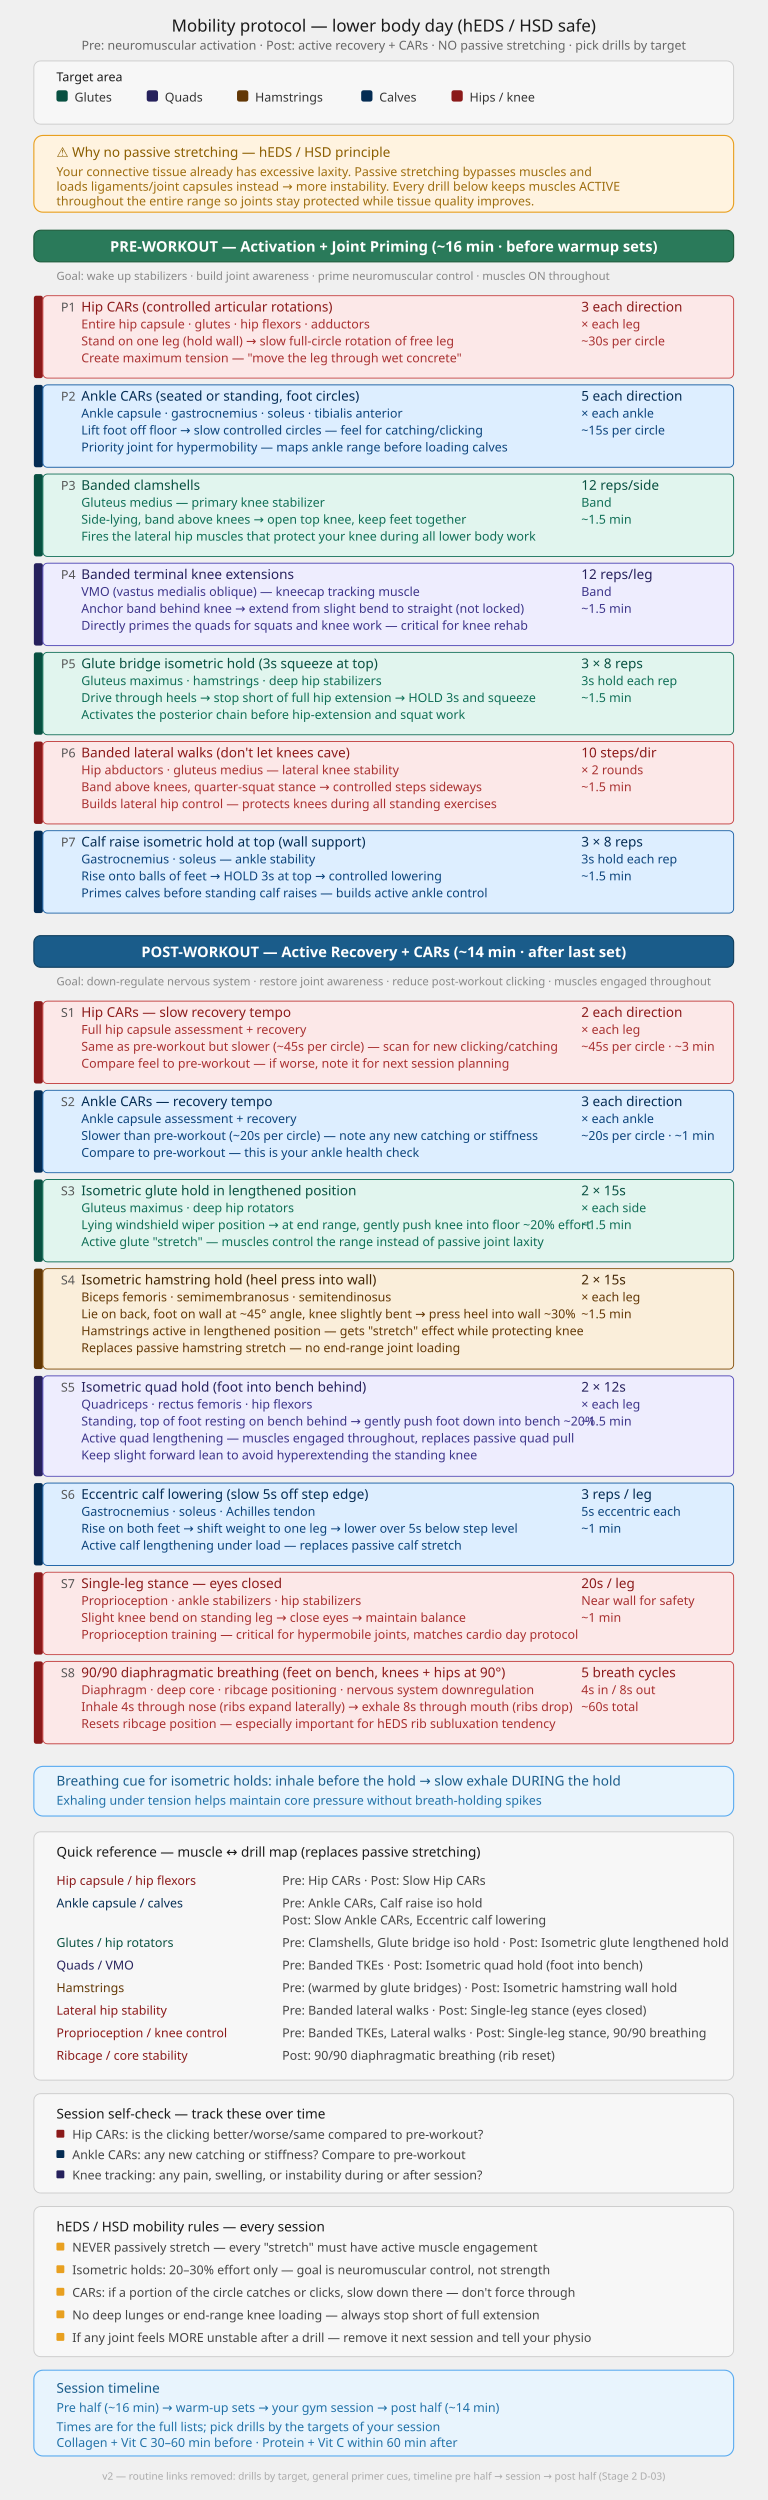
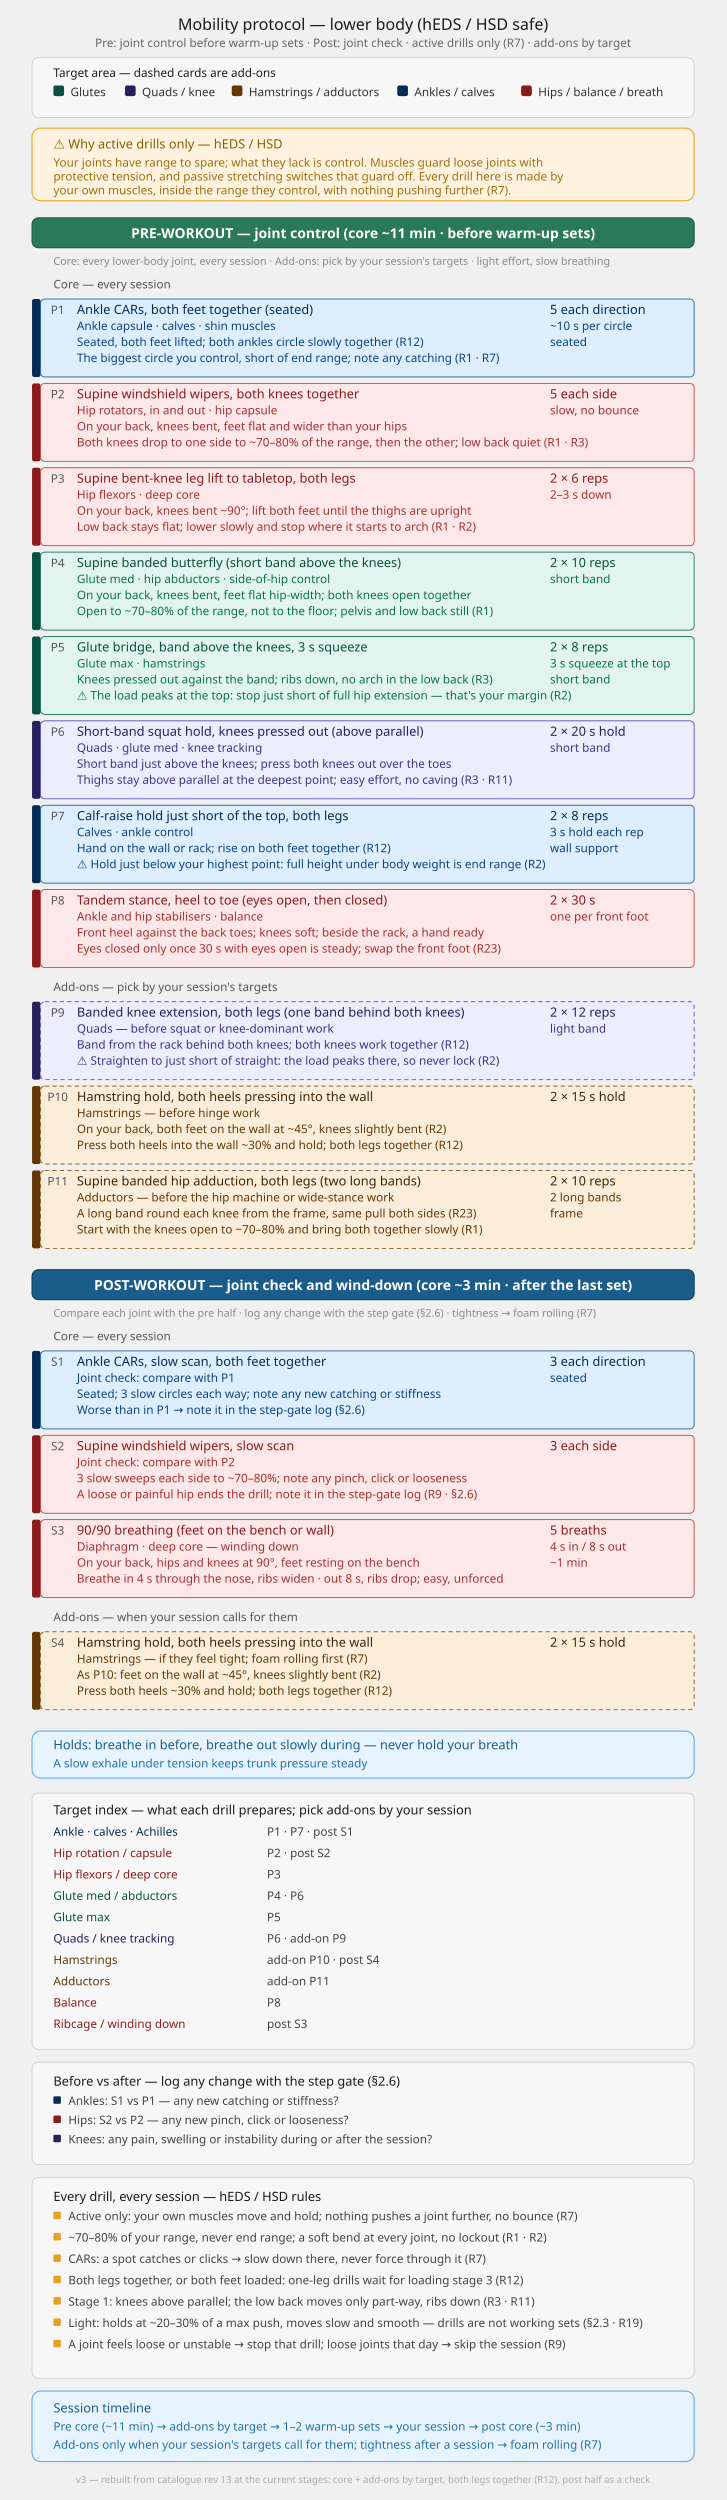
- <svg xmlns="http://www.w3.org/2000/svg" width="100%" viewBox="0 0 680 2215" style="font-family: sans-serif;">
-   <text font-size="15" font-weight="500" fill="#1a1a1a" x="340" y="28" text-anchor="middle">Mobility protocol — lower body day (hEDS / HSD safe)</text>
-   <text font-size="11" fill="#666" x="340" y="44" text-anchor="middle">Pre: neuromuscular activation · Post: active recovery + CARs · NO passive stretching · pick drills by target</text>
+ <svg xmlns="http://www.w3.org/2000/svg" width="100%" viewBox="0 0 680 2341" style="font-family: sans-serif;">
+   <text font-size="15" font-weight="500" fill="#1a1a1a" x="340" y="28" text-anchor="middle">Mobility protocol — lower body (hEDS / HSD safe)</text>
+   <text font-size="11" fill="#666" x="340" y="44" text-anchor="middle">Pre: joint control before warm-up sets · Post: joint check · active drills only (R7) · add-ons by target</text>
  <rect x="30" y="54" width="620" height="56" rx="6" fill="#f7f7f7" stroke="#ccc" stroke-width="0.8" />
-   <text font-size="11" font-weight="500" fill="#1a1a1a" x="50" y="72">Target area</text>
+   <text font-size="11" font-weight="500" fill="#1a1a1a" x="50" y="72">Target area — dashed cards are add-ons</text>
  <rect x="50" y="80" width="10" height="10" rx="2" fill="#085041" />
  <text font-size="11" fill="#333" x="66" y="90">Glutes</text>
-   <rect x="130" y="80" width="10" height="10" rx="2" fill="#26215c" />
-   <text font-size="11" fill="#333" x="146" y="90">Quads</text>
-   <rect x="210" y="80" width="10" height="10" rx="2" fill="#633806" />
-   <text font-size="11" fill="#333" x="226" y="90">Hamstrings</text>
-   <rect x="320" y="80" width="10" height="10" rx="2" fill="#042c53" />
-   <text font-size="11" fill="#333" x="336" y="90">Calves</text>
-   <rect x="400" y="80" width="10" height="10" rx="2" fill="#8b1a1a" />
-   <text font-size="11" fill="#333" x="416" y="90">Hips / knee</text>
+   <rect x="117" y="80" width="10" height="10" rx="2" fill="#26215c" />
+   <text font-size="11" fill="#333" x="133" y="90">Quads / knee</text>
+   <rect x="217" y="80" width="10" height="10" rx="2" fill="#633806" />
+   <text font-size="11" fill="#333" x="233" y="90">Hamstrings / adductors</text>
+   <rect x="372" y="80" width="10" height="10" rx="2" fill="#042c53" />
+   <text font-size="11" fill="#333" x="388" y="90">Ankles / calves</text>
+   <rect x="488" y="80" width="10" height="10" rx="2" fill="#8b1a1a" />
+   <text font-size="11" fill="#333" x="504" y="90">Hips / balance / breath</text>
  <rect x="30" y="120" width="620" height="68" rx="8" fill="#fff3e0" stroke="#e8a020" stroke-width="1" />
-   <text font-size="12" font-weight="500" fill="#8b5e00" x="50" y="139">⚠ Why no passive stretching — hEDS / HSD principle</text>
-   <text font-size="11" fill="#9e6e10" x="50" y="156">Your connective tissue already has excessive laxity. Passive stretching bypasses muscles and</text>
-   <text font-size="11" fill="#9e6e10" x="50" y="169">loads ligaments/joint capsules instead → more instability. Every drill below keeps muscles ACTIVE</text>
-   <text font-size="11" fill="#9e6e10" x="50" y="182">throughout the entire range so joints stay protected while tissue quality improves.</text>
+   <text font-size="12" font-weight="500" fill="#8b5e00" x="50" y="139">⚠ Why active drills only — hEDS / HSD</text>
+   <text font-size="11" fill="#9e6e10" x="50" y="156">Your joints have range to spare; what they lack is control. Muscles guard loose joints with</text>
+   <text font-size="11" fill="#9e6e10" x="50" y="169">protective tension, and passive stretching switches that guard off. Every drill here is made by</text>
+   <text font-size="11" fill="#9e6e10" x="50" y="182">your own muscles, inside the range they control, with nothing pushing further (R7).</text>
  <rect x="30" y="204" width="620" height="28" rx="6" fill="#2a7a5a" stroke="#1a5a3a" stroke-width="1" />
-   <text font-size="13" font-weight="600" fill="#ffffff" x="340" y="223" text-anchor="middle">PRE-WORKOUT — Activation + Joint Priming  (~16 min · before warmup sets)</text>
-   <text font-size="10" fill="#888" x="50" y="248">Goal: wake up stabilizers · build joint awareness · prime neuromuscular control · muscles ON throughout</text>
-   <rect x="30" y="262" width="8" height="73" rx="2" fill="#8b1a1a" />
-   <rect x="38" y="262" width="612" height="73" rx="4" fill="#fce8e8" stroke="#c44040" stroke-width="0.8" />
-   <text font-size="11" font-weight="500" fill="#555" x="54" y="276">P1</text>
-   <text font-size="12" font-weight="500" fill="#8b1a1a" x="72" y="276">Hip CARs (controlled articular rotations)</text>
-   <text font-size="11" fill="#a83030" x="72" y="291">Entire hip capsule · glutes · hip flexors · adductors</text>
-   <text font-size="11" fill="#a83030" x="72" y="306">Stand on one leg (hold wall) → slow full-circle rotation of free leg</text>
-   <text font-size="11" fill="#a83030" x="72" y="321">Create maximum tension — "move the leg through wet concrete"</text>
-   <text font-size="12" font-weight="500" fill="#8b1a1a" x="515" y="276">3 each direction</text>
-   <text font-size="11" fill="#a83030" x="515" y="291">× each leg</text>
-   <text font-size="11" fill="#a83030" x="515" y="306">~30s per circle</text>
-   <rect x="30" y="341" width="8" height="73" rx="2" fill="#042c53" />
-   <rect x="38" y="341" width="612" height="73" rx="4" fill="#ddeeff" stroke="#185fa5" stroke-width="0.8" />
-   <text font-size="11" font-weight="500" fill="#555" x="54" y="355">P2</text>
-   <text font-size="12" font-weight="500" fill="#042c53" x="72" y="355">Ankle CARs (seated or standing, foot circles)</text>
-   <text font-size="11" fill="#0c447c" x="72" y="370">Ankle capsule · gastrocnemius · soleus · tibialis anterior</text>
-   <text font-size="11" fill="#0c447c" x="72" y="385">Lift foot off floor → slow controlled circles — feel for catching/clicking</text>
-   <text font-size="11" fill="#0c447c" x="72" y="400">Priority joint for hypermobility — maps ankle range before loading calves</text>
-   <text font-size="12" font-weight="500" fill="#042c53" x="515" y="355">5 each direction</text>
-   <text font-size="11" fill="#0c447c" x="515" y="370">× each ankle</text>
-   <text font-size="11" fill="#0c447c" x="515" y="385">~15s per circle</text>
-   <rect x="30" y="420" width="8" height="73" rx="2" fill="#085041" />
-   <rect x="38" y="420" width="612" height="73" rx="4" fill="#e1f5ee" stroke="#0f6e56" stroke-width="0.8" />
-   <text font-size="11" font-weight="500" fill="#555" x="54" y="434">P3</text>
-   <text font-size="12" font-weight="500" fill="#085041" x="72" y="434">Banded clamshells</text>
-   <text font-size="11" fill="#0f6e56" x="72" y="449">Gluteus medius — primary knee stabilizer</text>
-   <text font-size="11" fill="#0f6e56" x="72" y="464">Side-lying, band above knees → open top knee, keep feet together</text>
-   <text font-size="11" fill="#0f6e56" x="72" y="479">Fires the lateral hip muscles that protect your knee during all lower body work</text>
-   <text font-size="12" font-weight="500" fill="#085041" x="515" y="434">12 reps/side</text>
-   <text font-size="11" fill="#0f6e56" x="515" y="449">Band</text>
-   <text font-size="11" fill="#0f6e56" x="515" y="464">~1.5 min</text>
-   <rect x="30" y="499" width="8" height="73" rx="2" fill="#26215c" />
-   <rect x="38" y="499" width="612" height="73" rx="4" fill="#eeedfe" stroke="#534ab7" stroke-width="0.8" />
-   <text font-size="11" font-weight="500" fill="#555" x="54" y="513">P4</text>
-   <text font-size="12" font-weight="500" fill="#26215c" x="72" y="513">Banded terminal knee extensions</text>
-   <text font-size="11" fill="#3c3489" x="72" y="528">VMO (vastus medialis oblique) — kneecap tracking muscle</text>
-   <text font-size="11" fill="#3c3489" x="72" y="543">Anchor band behind knee → extend from slight bend to straight (not locked)</text>
-   <text font-size="11" fill="#3c3489" x="72" y="558">Directly primes the quads for squats and knee work — critical for knee rehab</text>
-   <text font-size="12" font-weight="500" fill="#26215c" x="515" y="513">12 reps/leg</text>
-   <text font-size="11" fill="#3c3489" x="515" y="528">Band</text>
-   <text font-size="11" fill="#3c3489" x="515" y="543">~1.5 min</text>
-   <rect x="30" y="578" width="8" height="73" rx="2" fill="#085041" />
-   <rect x="38" y="578" width="612" height="73" rx="4" fill="#e1f5ee" stroke="#0f6e56" stroke-width="0.8" />
-   <text font-size="11" font-weight="500" fill="#555" x="54" y="592">P5</text>
-   <text font-size="12" font-weight="500" fill="#085041" x="72" y="592">Glute bridge isometric hold (3s squeeze at top)</text>
-   <text font-size="11" fill="#0f6e56" x="72" y="607">Gluteus maximus · hamstrings · deep hip stabilizers</text>
-   <text font-size="11" fill="#0f6e56" x="72" y="622">Drive through heels → stop short of full hip extension → HOLD 3s and squeeze</text>
-   <text font-size="11" fill="#0f6e56" x="72" y="637">Activates the posterior chain before hip-extension and squat work</text>
-   <text font-size="12" font-weight="500" fill="#085041" x="515" y="592">3 × 8 reps</text>
-   <text font-size="11" fill="#0f6e56" x="515" y="607">3s hold each rep</text>
-   <text font-size="11" fill="#0f6e56" x="515" y="622">~1.5 min</text>
-   <rect x="30" y="657" width="8" height="73" rx="2" fill="#8b1a1a" />
-   <rect x="38" y="657" width="612" height="73" rx="4" fill="#fce8e8" stroke="#c44040" stroke-width="0.8" />
-   <text font-size="11" font-weight="500" fill="#555" x="54" y="671">P6</text>
-   <text font-size="12" font-weight="500" fill="#8b1a1a" x="72" y="671">Banded lateral walks (don't let knees cave)</text>
-   <text font-size="11" fill="#a83030" x="72" y="686">Hip abductors · gluteus medius — lateral knee stability</text>
-   <text font-size="11" fill="#a83030" x="72" y="701">Band above knees, quarter-squat stance → controlled steps sideways</text>
-   <text font-size="11" fill="#a83030" x="72" y="716">Builds lateral hip control — protects knees during all standing exercises</text>
-   <text font-size="12" font-weight="500" fill="#8b1a1a" x="515" y="671">10 steps/dir</text>
-   <text font-size="11" fill="#a83030" x="515" y="686">× 2 rounds</text>
-   <text font-size="11" fill="#a83030" x="515" y="701">~1.5 min</text>
-   <rect x="30" y="736" width="8" height="73" rx="2" fill="#042c53" />
-   <rect x="38" y="736" width="612" height="73" rx="4" fill="#ddeeff" stroke="#185fa5" stroke-width="0.8" />
-   <text font-size="11" font-weight="500" fill="#555" x="54" y="750">P7</text>
-   <text font-size="12" font-weight="500" fill="#042c53" x="72" y="750">Calf raise isometric hold at top (wall support)</text>
-   <text font-size="11" fill="#0c447c" x="72" y="765">Gastrocnemius · soleus — ankle stability</text>
-   <text font-size="11" fill="#0c447c" x="72" y="780">Rise onto balls of feet → HOLD 3s at top → controlled lowering</text>
-   <text font-size="11" fill="#0c447c" x="72" y="795">Primes calves before standing calf raises — builds active ankle control</text>
-   <text font-size="12" font-weight="500" fill="#042c53" x="515" y="750">3 × 8 reps</text>
-   <text font-size="11" fill="#0c447c" x="515" y="765">3s hold each rep</text>
-   <text font-size="11" fill="#0c447c" x="515" y="780">~1.5 min</text>
-   <rect x="30" y="829" width="620" height="28" rx="6" fill="#1a5c8a" stroke="#0e3d5c" stroke-width="1" />
-   <text font-size="13" font-weight="600" fill="#ffffff" x="340" y="848" text-anchor="middle">POST-WORKOUT — Active Recovery + CARs  (~14 min · after last set)</text>
-   <text font-size="10" fill="#888" x="50" y="873">Goal: down-regulate nervous system · restore joint awareness · reduce post-workout clicking · muscles engaged throughout</text>
-   <rect x="30" y="887" width="8" height="73" rx="2" fill="#8b1a1a" />
-   <rect x="38" y="887" width="612" height="73" rx="4" fill="#fce8e8" stroke="#c44040" stroke-width="0.8" />
-   <text font-size="11" font-weight="500" fill="#555" x="54" y="901">S1</text>
-   <text font-size="12" font-weight="500" fill="#8b1a1a" x="72" y="901">Hip CARs — slow recovery tempo</text>
-   <text font-size="11" fill="#a83030" x="72" y="916">Full hip capsule assessment + recovery</text>
-   <text font-size="11" fill="#a83030" x="72" y="931">Same as pre-workout but slower (~45s per circle) — scan for new clicking/catching</text>
-   <text font-size="11" fill="#a83030" x="72" y="946">Compare feel to pre-workout — if worse, note it for next session planning</text>
-   <text font-size="12" font-weight="500" fill="#8b1a1a" x="515" y="901">2 each direction</text>
-   <text font-size="11" fill="#a83030" x="515" y="916">× each leg</text>
-   <text font-size="11" fill="#a83030" x="515" y="931">~45s per circle · ~3 min</text>
-   <rect x="30" y="966" width="8" height="73" rx="2" fill="#042c53" />
-   <rect x="38" y="966" width="612" height="73" rx="4" fill="#ddeeff" stroke="#185fa5" stroke-width="0.8" />
-   <text font-size="11" font-weight="500" fill="#555" x="54" y="980">S2</text>
-   <text font-size="12" font-weight="500" fill="#042c53" x="72" y="980">Ankle CARs — recovery tempo</text>
-   <text font-size="11" fill="#0c447c" x="72" y="995">Ankle capsule assessment + recovery</text>
-   <text font-size="11" fill="#0c447c" x="72" y="1010">Slower than pre-workout (~20s per circle) — note any new catching or stiffness</text>
-   <text font-size="11" fill="#0c447c" x="72" y="1025">Compare to pre-workout — this is your ankle health check</text>
-   <text font-size="12" font-weight="500" fill="#042c53" x="515" y="980">3 each direction</text>
-   <text font-size="11" fill="#0c447c" x="515" y="995">× each ankle</text>
-   <text font-size="11" fill="#0c447c" x="515" y="1010">~20s per circle · ~1 min</text>
-   <rect x="30" y="1045" width="8" height="73" rx="2" fill="#085041" />
-   <rect x="38" y="1045" width="612" height="73" rx="4" fill="#e1f5ee" stroke="#0f6e56" stroke-width="0.8" />
-   <text font-size="11" font-weight="500" fill="#555" x="54" y="1059">S3</text>
-   <text font-size="12" font-weight="500" fill="#085041" x="72" y="1059">Isometric glute hold in lengthened position</text>
-   <text font-size="11" fill="#0f6e56" x="72" y="1074">Gluteus maximus · deep hip rotators</text>
-   <text font-size="11" fill="#0f6e56" x="72" y="1089">Lying windshield wiper position → at end range, gently push knee into floor ~20% effort</text>
-   <text font-size="11" fill="#0f6e56" x="72" y="1104">Active glute "stretch" — muscles control the range instead of passive joint laxity</text>
-   <text font-size="12" font-weight="500" fill="#085041" x="515" y="1059">2 × 15s</text>
-   <text font-size="11" fill="#0f6e56" x="515" y="1074">× each side</text>
-   <text font-size="11" fill="#0f6e56" x="515" y="1089">~1.5 min</text>
-   <rect x="30" y="1124" width="8" height="89" rx="2" fill="#633806" />
-   <rect x="38" y="1124" width="612" height="89" rx="4" fill="#faeeda" stroke="#854f0b" stroke-width="0.8" />
-   <text font-size="11" font-weight="500" fill="#555" x="54" y="1138">S4</text>
-   <text font-size="12" font-weight="500" fill="#412402" x="72" y="1138">Isometric hamstring hold (heel press into wall)</text>
-   <text font-size="11" fill="#633806" x="72" y="1153">Biceps femoris · semimembranosus · semitendinosus</text>
-   <text font-size="11" fill="#633806" x="72" y="1168">Lie on back, foot on wall at ~45° angle, knee slightly bent → press heel into wall ~30%</text>
-   <text font-size="11" fill="#633806" x="72" y="1183">Hamstrings active in lengthened position — gets "stretch" effect while protecting knee</text>
-   <text font-size="11" fill="#633806" x="72" y="1198">Replaces passive hamstring stretch — no end-range joint loading</text>
-   <text font-size="12" font-weight="500" fill="#412402" x="515" y="1138">2 × 15s</text>
-   <text font-size="11" fill="#633806" x="515" y="1153">× each leg</text>
-   <text font-size="11" fill="#633806" x="515" y="1168">~1.5 min</text>
-   <rect x="30" y="1219" width="8" height="89" rx="2" fill="#26215c" />
-   <rect x="38" y="1219" width="612" height="89" rx="4" fill="#eeedfe" stroke="#534ab7" stroke-width="0.8" />
-   <text font-size="11" font-weight="500" fill="#555" x="54" y="1233">S5</text>
-   <text font-size="12" font-weight="500" fill="#26215c" x="72" y="1233">Isometric quad hold (foot into bench behind)</text>
-   <text font-size="11" fill="#3c3489" x="72" y="1248">Quadriceps · rectus femoris · hip flexors</text>
-   <text font-size="11" fill="#3c3489" x="72" y="1263">Standing, top of foot resting on bench behind → gently push foot down into bench ~20%</text>
-   <text font-size="11" fill="#3c3489" x="72" y="1278">Active quad lengthening — muscles engaged throughout, replaces passive quad pull</text>
-   <text font-size="11" fill="#3c3489" x="72" y="1293">Keep slight forward lean to avoid hyperextending the standing knee</text>
-   <text font-size="12" font-weight="500" fill="#26215c" x="515" y="1233">2 × 12s</text>
-   <text font-size="11" fill="#3c3489" x="515" y="1248">× each leg</text>
-   <text font-size="11" fill="#3c3489" x="515" y="1263">~1.5 min</text>
-   <rect x="30" y="1314" width="8" height="73" rx="2" fill="#042c53" />
-   <rect x="38" y="1314" width="612" height="73" rx="4" fill="#ddeeff" stroke="#185fa5" stroke-width="0.8" />
-   <text font-size="11" font-weight="500" fill="#555" x="54" y="1328">S6</text>
-   <text font-size="12" font-weight="500" fill="#042c53" x="72" y="1328">Eccentric calf lowering (slow 5s off step edge)</text>
-   <text font-size="11" fill="#0c447c" x="72" y="1343">Gastrocnemius · soleus · Achilles tendon</text>
-   <text font-size="11" fill="#0c447c" x="72" y="1358">Rise on both feet → shift weight to one leg → lower over 5s below step level</text>
-   <text font-size="11" fill="#0c447c" x="72" y="1373">Active calf lengthening under load — replaces passive calf stretch</text>
-   <text font-size="12" font-weight="500" fill="#042c53" x="515" y="1328">3 reps / leg</text>
-   <text font-size="11" fill="#0c447c" x="515" y="1343">5s eccentric each</text>
-   <text font-size="11" fill="#0c447c" x="515" y="1358">~1 min</text>
-   <rect x="30" y="1393" width="8" height="73" rx="2" fill="#8b1a1a" />
-   <rect x="38" y="1393" width="612" height="73" rx="4" fill="#fce8e8" stroke="#c44040" stroke-width="0.8" />
-   <text font-size="11" font-weight="500" fill="#555" x="54" y="1407">S7</text>
-   <text font-size="12" font-weight="500" fill="#8b1a1a" x="72" y="1407">Single-leg stance — eyes closed</text>
-   <text font-size="11" fill="#a83030" x="72" y="1422">Proprioception · ankle stabilizers · hip stabilizers</text>
-   <text font-size="11" fill="#a83030" x="72" y="1437">Slight knee bend on standing leg → close eyes → maintain balance</text>
-   <text font-size="11" fill="#a83030" x="72" y="1452">Proprioception training — critical for hypermobile joints, matches cardio day protocol</text>
-   <text font-size="12" font-weight="500" fill="#8b1a1a" x="515" y="1407">20s / leg</text>
-   <text font-size="11" fill="#a83030" x="515" y="1422">Near wall for safety</text>
-   <text font-size="11" fill="#a83030" x="515" y="1437">~1 min</text>
-   <rect x="30" y="1472" width="8" height="73" rx="2" fill="#8b1a1a" />
-   <rect x="38" y="1472" width="612" height="73" rx="4" fill="#fce8e8" stroke="#c44040" stroke-width="0.8" />
-   <text font-size="11" font-weight="500" fill="#555" x="54" y="1486">S8</text>
-   <text font-size="12" font-weight="500" fill="#8b1a1a" x="72" y="1486">90/90 diaphragmatic breathing (feet on bench, knees + hips at 90°)</text>
-   <text font-size="11" fill="#a83030" x="72" y="1501">Diaphragm · deep core · ribcage positioning · nervous system downregulation</text>
-   <text font-size="11" fill="#a83030" x="72" y="1516">Inhale 4s through nose (ribs expand laterally) → exhale 8s through mouth (ribs drop)</text>
-   <text font-size="11" fill="#a83030" x="72" y="1531">Resets ribcage position — especially important for hEDS rib subluxation tendency</text>
-   <text font-size="12" font-weight="500" fill="#8b1a1a" x="515" y="1486">5 breath cycles</text>
-   <text font-size="11" fill="#a83030" x="515" y="1501">4s in / 8s out</text>
-   <text font-size="11" fill="#a83030" x="515" y="1516">~60s total</text>
-   <rect x="30" y="1565" width="620" height="44" rx="8" fill="#e8f4fd" stroke="#5aabf0" stroke-width="1" />
-   <text font-size="12" font-weight="500" fill="#1a5c8a" x="50" y="1582">Breathing cue for isometric holds: inhale before the hold → slow exhale DURING the hold</text>
-   <text font-size="11" fill="#2272a8" x="50" y="1599">Exhaling under tension helps maintain core pressure without breath-holding spikes</text>
-   <rect x="30" y="1623" width="620" height="220" rx="6" fill="#f7f7f7" stroke="#ccc" stroke-width="0.8" />
-   <text font-size="12" font-weight="500" fill="#1a1a1a" x="50" y="1645">Quick reference — muscle ↔ drill map (replaces passive stretching)</text>
-   <text font-size="11" font-weight="500" fill="#8b1a1a" x="50" y="1670">Hip capsule / hip flexors</text>
-   <text font-size="11" fill="#444" x="250" y="1670">Pre: Hip CARs · Post: Slow Hip CARs</text>
-   <text font-size="11" font-weight="500" fill="#042c53" x="50" y="1690">Ankle capsule / calves</text>
-   <text font-size="11" fill="#444" x="250" y="1690">Pre: Ankle CARs, Calf raise iso hold</text>
-   <text font-size="11" fill="#444" x="250" y="1705">Post: Slow Ankle CARs, Eccentric calf lowering</text>
-   <text font-size="11" font-weight="500" fill="#085041" x="50" y="1725">Glutes / hip rotators</text>
-   <text font-size="11" fill="#444" x="250" y="1725">Pre: Clamshells, Glute bridge iso hold · Post: Isometric glute lengthened hold</text>
-   <text font-size="11" font-weight="500" fill="#26215c" x="50" y="1745">Quads / VMO</text>
-   <text font-size="11" fill="#444" x="250" y="1745">Pre: Banded TKEs · Post: Isometric quad hold (foot into bench)</text>
-   <text font-size="11" font-weight="500" fill="#633806" x="50" y="1765">Hamstrings</text>
-   <text font-size="11" fill="#444" x="250" y="1765">Pre: (warmed by glute bridges) · Post: Isometric hamstring wall hold</text>
-   <text font-size="11" font-weight="500" fill="#8b1a1a" x="50" y="1785">Lateral hip stability</text>
-   <text font-size="11" fill="#444" x="250" y="1785">Pre: Banded lateral walks · Post: Single-leg stance (eyes closed)</text>
-   <text font-size="11" font-weight="500" fill="#8b1a1a" x="50" y="1805">Proprioception / knee control</text>
-   <text font-size="11" fill="#444" x="250" y="1805">Pre: Banded TKEs, Lateral walks · Post: Single-leg stance, 90/90 breathing</text>
-   <text font-size="11" font-weight="500" fill="#8b1a1a" x="50" y="1825">Ribcage / core stability</text>
-   <text font-size="11" fill="#444" x="250" y="1825">Post: 90/90 diaphragmatic breathing (rib reset)</text>
-   <rect x="30" y="1855" width="620" height="88" rx="6" fill="#f7f7f7" stroke="#ccc" stroke-width="0.8" />
-   <text font-size="12" font-weight="500" fill="#1a1a1a" x="50" y="1877">Session self-check — track these over time</text>
-   <rect x="50" y="1887" width="7" height="7" rx="1" fill="#8b1a1a" />
-   <text font-size="11" fill="#444" x="64" y="1895">Hip CARs: is the clicking better/worse/same compared to pre-workout?</text>
-   <rect x="50" y="1905" width="7" height="7" rx="1" fill="#042c53" />
-   <text font-size="11" fill="#444" x="64" y="1913">Ankle CARs: any new catching or stiffness? Compare to pre-workout</text>
-   <rect x="50" y="1923" width="7" height="7" rx="1" fill="#26215c" />
-   <text font-size="11" fill="#444" x="64" y="1931">Knee tracking: any pain, swelling, or instability during or after session?</text>
-   <rect x="30" y="1955" width="620" height="133" rx="6" fill="#f7f7f7" stroke="#ccc" stroke-width="0.8" />
-   <text font-size="12" font-weight="500" fill="#1a1a1a" x="50" y="1977">hEDS / HSD mobility rules — every session</text>
-   <rect x="50" y="1987" width="7" height="7" rx="1" fill="#e8a020" />
-   <text font-size="11" fill="#444" x="64" y="1995">NEVER passively stretch — every "stretch" must have active muscle engagement</text>
-   <rect x="50" y="2007" width="7" height="7" rx="1" fill="#e8a020" />
-   <text font-size="11" fill="#444" x="64" y="2015">Isometric holds: 20–30% effort only — goal is neuromuscular control, not strength</text>
-   <rect x="50" y="2027" width="7" height="7" rx="1" fill="#e8a020" />
-   <text font-size="11" fill="#444" x="64" y="2035">CARs: if a portion of the circle catches or clicks, slow down there — don't force through</text>
-   <rect x="50" y="2047" width="7" height="7" rx="1" fill="#e8a020" />
-   <text font-size="11" fill="#444" x="64" y="2055">No deep lunges or end-range knee loading — always stop short of full extension</text>
-   <rect x="50" y="2067" width="7" height="7" rx="1" fill="#e8a020" />
-   <text font-size="11" fill="#444" x="64" y="2075">If any joint feels MORE unstable after a drill — remove it next session and tell your physio</text>
-   <rect x="30" y="2100" width="620" height="76" rx="8" fill="#e8f4fd" stroke="#5aabf0" stroke-width="1" />
-   <text font-size="12" font-weight="500" fill="#1a5c8a" x="50" y="2120">Session timeline</text>
-   <text font-size="11" fill="#2272a8" x="50" y="2137">Pre half (~16 min) → warm-up sets → your gym session → post half (~14 min)</text>
-   <text font-size="11" fill="#2272a8" x="50" y="2154">Times are for the full lists; pick drills by the targets of your session</text>
-   <text font-size="11" fill="#2272a8" x="50" y="2168">Collagen + Vit C 30–60 min before · Protein + Vit C within 60 min after</text>
-   <text font-size="9" fill="#aaa" x="340" y="2197" text-anchor="middle">v2 — routine links removed: drills by target, general primer cues, timeline pre half → session → post half (Stage 2 D-03)</text>
+   <text font-size="13" font-weight="600" fill="#ffffff" x="340" y="223" text-anchor="middle">PRE-WORKOUT — joint control  (core ~11 min · before warm-up sets)</text>
+   <text font-size="10" fill="#888" x="50" y="248">Core: every lower-body joint, every session · Add-ons: pick by your session's targets · light effort, slow breathing</text>
+   <text font-size="11" font-weight="500" fill="#555" x="50" y="270">Core — every session</text>
+   <rect x="30" y="280" width="8" height="73" rx="2" fill="#042c53" />
+   <rect x="38" y="280" width="612" height="73" rx="4" fill="#ddeeff" stroke="#185fa5" stroke-width="0.8" />
+   <text font-size="11" font-weight="500" fill="#555" x="54" y="294" text-anchor="middle">P1</text>
+   <text font-size="12" font-weight="500" fill="#042c53" x="72" y="294">Ankle CARs, both feet together (seated)</text>
+   <text font-size="11" fill="#0c447c" x="72" y="309">Ankle capsule · calves · shin muscles</text>
+   <text font-size="11" fill="#0c447c" x="72" y="324">Seated, both feet lifted; both ankles circle slowly together (R12)</text>
+   <text font-size="11" fill="#0c447c" x="72" y="339">The biggest circle you control, short of end range; note any catching (R1 · R7)</text>
+   <text font-size="12" font-weight="500" fill="#042c53" x="515" y="294">5 each direction</text>
+   <text font-size="11" fill="#0c447c" x="515" y="309">~10 s per circle</text>
+   <text font-size="11" fill="#0c447c" x="515" y="324">seated</text>
+   <rect x="30" y="359" width="8" height="73" rx="2" fill="#8b1a1a" />
+   <rect x="38" y="359" width="612" height="73" rx="4" fill="#fce8e8" stroke="#c44040" stroke-width="0.8" />
+   <text font-size="11" font-weight="500" fill="#555" x="54" y="373" text-anchor="middle">P2</text>
+   <text font-size="12" font-weight="500" fill="#8b1a1a" x="72" y="373">Supine windshield wipers, both knees together</text>
+   <text font-size="11" fill="#a83030" x="72" y="388">Hip rotators, in and out · hip capsule</text>
+   <text font-size="11" fill="#a83030" x="72" y="403">On your back, knees bent, feet flat and wider than your hips</text>
+   <text font-size="11" fill="#a83030" x="72" y="418">Both knees drop to one side to ~70–80% of the range, then the other; low back quiet (R1 · R3)</text>
+   <text font-size="12" font-weight="500" fill="#8b1a1a" x="515" y="373">5 each side</text>
+   <text font-size="11" fill="#a83030" x="515" y="388">slow, no bounce</text>
+   <rect x="30" y="438" width="8" height="73" rx="2" fill="#8b1a1a" />
+   <rect x="38" y="438" width="612" height="73" rx="4" fill="#fce8e8" stroke="#c44040" stroke-width="0.8" />
+   <text font-size="11" font-weight="500" fill="#555" x="54" y="452" text-anchor="middle">P3</text>
+   <text font-size="12" font-weight="500" fill="#8b1a1a" x="72" y="452">Supine bent-knee leg lift to tabletop, both legs</text>
+   <text font-size="11" fill="#a83030" x="72" y="467">Hip flexors · deep core</text>
+   <text font-size="11" fill="#a83030" x="72" y="482">On your back, knees bent ~90°; lift both feet until the thighs are upright</text>
+   <text font-size="11" fill="#a83030" x="72" y="497">Low back stays flat; lower slowly and stop where it starts to arch (R1 · R2)</text>
+   <text font-size="12" font-weight="500" fill="#8b1a1a" x="515" y="452">2 × 6 reps</text>
+   <text font-size="11" fill="#a83030" x="515" y="467">2–3 s down</text>
+   <rect x="30" y="517" width="8" height="73" rx="2" fill="#085041" />
+   <rect x="38" y="517" width="612" height="73" rx="4" fill="#e1f5ee" stroke="#0f6e56" stroke-width="0.8" />
+   <text font-size="11" font-weight="500" fill="#555" x="54" y="531" text-anchor="middle">P4</text>
+   <text font-size="12" font-weight="500" fill="#085041" x="72" y="531">Supine banded butterfly (short band above the knees)</text>
+   <text font-size="11" fill="#0f6e56" x="72" y="546">Glute med · hip abductors · side-of-hip control</text>
+   <text font-size="11" fill="#0f6e56" x="72" y="561">On your back, knees bent, feet flat hip-width; both knees open together</text>
+   <text font-size="11" fill="#0f6e56" x="72" y="576">Open to ~70–80% of the range, not to the floor; pelvis and low back still (R1)</text>
+   <text font-size="12" font-weight="500" fill="#085041" x="515" y="531">2 × 10 reps</text>
+   <text font-size="11" fill="#0f6e56" x="515" y="546">short band</text>
+   <rect x="30" y="596" width="8" height="73" rx="2" fill="#085041" />
+   <rect x="38" y="596" width="612" height="73" rx="4" fill="#e1f5ee" stroke="#0f6e56" stroke-width="0.8" />
+   <text font-size="11" font-weight="500" fill="#555" x="54" y="610" text-anchor="middle">P5</text>
+   <text font-size="12" font-weight="500" fill="#085041" x="72" y="610">Glute bridge, band above the knees, 3 s squeeze</text>
+   <text font-size="11" fill="#0f6e56" x="72" y="625">Glute max · hamstrings</text>
+   <text font-size="11" fill="#0f6e56" x="72" y="640">Knees pressed out against the band; ribs down, no arch in the low back (R3)</text>
+   <text font-size="11" fill="#0f6e56" x="72" y="655">⚠ The load peaks at the top: stop just short of full hip extension — that's your margin (R2)</text>
+   <text font-size="12" font-weight="500" fill="#085041" x="515" y="610">2 × 8 reps</text>
+   <text font-size="11" fill="#0f6e56" x="515" y="625">3 s squeeze at the top</text>
+   <text font-size="11" fill="#0f6e56" x="515" y="640">short band</text>
+   <rect x="30" y="675" width="8" height="73" rx="2" fill="#26215c" />
+   <rect x="38" y="675" width="612" height="73" rx="4" fill="#eeedfe" stroke="#534ab7" stroke-width="0.8" />
+   <text font-size="11" font-weight="500" fill="#555" x="54" y="689" text-anchor="middle">P6</text>
+   <text font-size="12" font-weight="500" fill="#26215c" x="72" y="689">Short-band squat hold, knees pressed out (above parallel)</text>
+   <text font-size="11" fill="#3c3489" x="72" y="704">Quads · glute med · knee tracking</text>
+   <text font-size="11" fill="#3c3489" x="72" y="719">Short band just above the knees; press both knees out over the toes</text>
+   <text font-size="11" fill="#3c3489" x="72" y="734">Thighs stay above parallel at the deepest point; easy effort, no caving (R3 · R11)</text>
+   <text font-size="12" font-weight="500" fill="#26215c" x="515" y="689">2 × 20 s hold</text>
+   <text font-size="11" fill="#3c3489" x="515" y="704">short band</text>
+   <rect x="30" y="754" width="8" height="73" rx="2" fill="#042c53" />
+   <rect x="38" y="754" width="612" height="73" rx="4" fill="#ddeeff" stroke="#185fa5" stroke-width="0.8" />
+   <text font-size="11" font-weight="500" fill="#555" x="54" y="768" text-anchor="middle">P7</text>
+   <text font-size="12" font-weight="500" fill="#042c53" x="72" y="768">Calf-raise hold just short of the top, both legs</text>
+   <text font-size="11" fill="#0c447c" x="72" y="783">Calves · ankle control</text>
+   <text font-size="11" fill="#0c447c" x="72" y="798">Hand on the wall or rack; rise on both feet together (R12)</text>
+   <text font-size="11" fill="#0c447c" x="72" y="813">⚠ Hold just below your highest point: full height under body weight is end range (R2)</text>
+   <text font-size="12" font-weight="500" fill="#042c53" x="515" y="768">2 × 8 reps</text>
+   <text font-size="11" fill="#0c447c" x="515" y="783">3 s hold each rep</text>
+   <text font-size="11" fill="#0c447c" x="515" y="798">wall support</text>
+   <rect x="30" y="833" width="8" height="73" rx="2" fill="#8b1a1a" />
+   <rect x="38" y="833" width="612" height="73" rx="4" fill="#fce8e8" stroke="#c44040" stroke-width="0.8" />
+   <text font-size="11" font-weight="500" fill="#555" x="54" y="847" text-anchor="middle">P8</text>
+   <text font-size="12" font-weight="500" fill="#8b1a1a" x="72" y="847">Tandem stance, heel to toe (eyes open, then closed)</text>
+   <text font-size="11" fill="#a83030" x="72" y="862">Ankle and hip stabilisers · balance</text>
+   <text font-size="11" fill="#a83030" x="72" y="877">Front heel against the back toes; knees soft; beside the rack, a hand ready</text>
+   <text font-size="11" fill="#a83030" x="72" y="892">Eyes closed only once 30 s with eyes open is steady; swap the front foot (R23)</text>
+   <text font-size="12" font-weight="500" fill="#8b1a1a" x="515" y="847">2 × 30 s</text>
+   <text font-size="11" fill="#a83030" x="515" y="862">one per front foot</text>
+   <text font-size="11" font-weight="500" fill="#555" x="50" y="928">Add-ons — pick by your session's targets</text>
+   <rect x="30" y="938" width="8" height="73" rx="2" fill="#26215c" />
+   <rect x="38" y="938" width="612" height="73" rx="4" fill="#eeedfe" stroke="#534ab7" stroke-width="0.8" stroke-dasharray="4 3" />
+   <text font-size="11" font-weight="500" fill="#555" x="54" y="952" text-anchor="middle">P9</text>
+   <text font-size="12" font-weight="500" fill="#26215c" x="72" y="952">Banded knee extension, both legs (one band behind both knees)</text>
+   <text font-size="11" fill="#3c3489" x="72" y="967">Quads — before squat or knee-dominant work</text>
+   <text font-size="11" fill="#3c3489" x="72" y="982">Band from the rack behind both knees; both knees work together (R12)</text>
+   <text font-size="11" fill="#3c3489" x="72" y="997">⚠ Straighten to just short of straight: the load peaks there, so never lock (R2)</text>
+   <text font-size="12" font-weight="500" fill="#26215c" x="515" y="952">2 × 12 reps</text>
+   <text font-size="11" fill="#3c3489" x="515" y="967">light band</text>
+   <rect x="30" y="1017" width="8" height="73" rx="2" fill="#633806" />
+   <rect x="38" y="1017" width="612" height="73" rx="4" fill="#faeeda" stroke="#854f0b" stroke-width="0.8" stroke-dasharray="4 3" />
+   <text font-size="11" font-weight="500" fill="#555" x="54" y="1031" text-anchor="middle">P10</text>
+   <text font-size="12" font-weight="500" fill="#412402" x="72" y="1031">Hamstring hold, both heels pressing into the wall</text>
+   <text font-size="11" fill="#633806" x="72" y="1046">Hamstrings — before hinge work</text>
+   <text font-size="11" fill="#633806" x="72" y="1061">On your back, both feet on the wall at ~45°, knees slightly bent (R2)</text>
+   <text font-size="11" fill="#633806" x="72" y="1076">Press both heels into the wall ~30% and hold; both legs together (R12)</text>
+   <text font-size="12" font-weight="500" fill="#412402" x="515" y="1031">2 × 15 s hold</text>
+   <rect x="30" y="1096" width="8" height="73" rx="2" fill="#633806" />
+   <rect x="38" y="1096" width="612" height="73" rx="4" fill="#faeeda" stroke="#854f0b" stroke-width="0.8" stroke-dasharray="4 3" />
+   <text font-size="11" font-weight="500" fill="#555" x="54" y="1110" text-anchor="middle">P11</text>
+   <text font-size="12" font-weight="500" fill="#412402" x="72" y="1110">Supine banded hip adduction, both legs (two long bands)</text>
+   <text font-size="11" fill="#633806" x="72" y="1125">Adductors — before the hip machine or wide-stance work</text>
+   <text font-size="11" fill="#633806" x="72" y="1140">A long band round each knee from the frame, same pull both sides (R23)</text>
+   <text font-size="11" fill="#633806" x="72" y="1155">Start with the knees open to ~70–80% and bring both together slowly (R1)</text>
+   <text font-size="12" font-weight="500" fill="#412402" x="515" y="1110">2 × 10 reps</text>
+   <text font-size="11" fill="#633806" x="515" y="1125">2 long bands</text>
+   <text font-size="11" fill="#633806" x="515" y="1140">frame</text>
+   <rect x="30" y="1189" width="620" height="28" rx="6" fill="#1a5c8a" stroke="#0e3d5c" stroke-width="1" />
+   <text font-size="13" font-weight="600" fill="#ffffff" x="340" y="1208" text-anchor="middle">POST-WORKOUT — joint check and wind-down  (core ~3 min · after the last set)</text>
+   <text font-size="10" fill="#888" x="50" y="1233">Compare each joint with the pre half · log any change with the step gate (§2.6) · tightness → foam rolling (R7)</text>
+   <text font-size="11" font-weight="500" fill="#555" x="50" y="1255">Core — every session</text>
+   <rect x="30" y="1265" width="8" height="73" rx="2" fill="#042c53" />
+   <rect x="38" y="1265" width="612" height="73" rx="4" fill="#ddeeff" stroke="#185fa5" stroke-width="0.8" />
+   <text font-size="11" font-weight="500" fill="#555" x="54" y="1279" text-anchor="middle">S1</text>
+   <text font-size="12" font-weight="500" fill="#042c53" x="72" y="1279">Ankle CARs, slow scan, both feet together</text>
+   <text font-size="11" fill="#0c447c" x="72" y="1294">Joint check: compare with P1</text>
+   <text font-size="11" fill="#0c447c" x="72" y="1309">Seated; 3 slow circles each way; note any new catching or stiffness</text>
+   <text font-size="11" fill="#0c447c" x="72" y="1324">Worse than in P1 → note it in the step-gate log (§2.6)</text>
+   <text font-size="12" font-weight="500" fill="#042c53" x="515" y="1279">3 each direction</text>
+   <text font-size="11" fill="#0c447c" x="515" y="1294">seated</text>
+   <rect x="30" y="1344" width="8" height="73" rx="2" fill="#8b1a1a" />
+   <rect x="38" y="1344" width="612" height="73" rx="4" fill="#fce8e8" stroke="#c44040" stroke-width="0.8" />
+   <text font-size="11" font-weight="500" fill="#555" x="54" y="1358" text-anchor="middle">S2</text>
+   <text font-size="12" font-weight="500" fill="#8b1a1a" x="72" y="1358">Supine windshield wipers, slow scan</text>
+   <text font-size="11" fill="#a83030" x="72" y="1373">Joint check: compare with P2</text>
+   <text font-size="11" fill="#a83030" x="72" y="1388">3 slow sweeps each side to ~70–80%; note any pinch, click or looseness</text>
+   <text font-size="11" fill="#a83030" x="72" y="1403">A loose or painful hip ends the drill; note it in the step-gate log (R9 · §2.6)</text>
+   <text font-size="12" font-weight="500" fill="#8b1a1a" x="515" y="1358">3 each side</text>
+   <rect x="30" y="1423" width="8" height="73" rx="2" fill="#8b1a1a" />
+   <rect x="38" y="1423" width="612" height="73" rx="4" fill="#fce8e8" stroke="#c44040" stroke-width="0.8" />
+   <text font-size="11" font-weight="500" fill="#555" x="54" y="1437" text-anchor="middle">S3</text>
+   <text font-size="12" font-weight="500" fill="#8b1a1a" x="72" y="1437">90/90 breathing (feet on the bench or wall)</text>
+   <text font-size="11" fill="#a83030" x="72" y="1452">Diaphragm · deep core — winding down</text>
+   <text font-size="11" fill="#a83030" x="72" y="1467">On your back, hips and knees at 90°, feet resting on the bench</text>
+   <text font-size="11" fill="#a83030" x="72" y="1482">Breathe in 4 s through the nose, ribs widen · out 8 s, ribs drop; easy, unforced</text>
+   <text font-size="12" font-weight="500" fill="#8b1a1a" x="515" y="1437">5 breaths</text>
+   <text font-size="11" fill="#a83030" x="515" y="1452">4 s in / 8 s out</text>
+   <text font-size="11" fill="#a83030" x="515" y="1467">~1 min</text>
+   <text font-size="11" font-weight="500" fill="#555" x="50" y="1518">Add-ons — when your session calls for them</text>
+   <rect x="30" y="1528" width="8" height="73" rx="2" fill="#633806" />
+   <rect x="38" y="1528" width="612" height="73" rx="4" fill="#faeeda" stroke="#854f0b" stroke-width="0.8" stroke-dasharray="4 3" />
+   <text font-size="11" font-weight="500" fill="#555" x="54" y="1542" text-anchor="middle">S4</text>
+   <text font-size="12" font-weight="500" fill="#412402" x="72" y="1542">Hamstring hold, both heels pressing into the wall</text>
+   <text font-size="11" fill="#633806" x="72" y="1557">Hamstrings — if they feel tight; foam rolling first (R7)</text>
+   <text font-size="11" fill="#633806" x="72" y="1572">As P10: feet on the wall at ~45°, knees slightly bent (R2)</text>
+   <text font-size="11" fill="#633806" x="72" y="1587">Press both heels ~30% and hold; both legs together (R12)</text>
+   <text font-size="12" font-weight="500" fill="#412402" x="515" y="1542">2 × 15 s hold</text>
+   <rect x="30" y="1621" width="620" height="44" rx="8" fill="#e8f4fd" stroke="#5aabf0" stroke-width="1" />
+   <text font-size="12" font-weight="500" fill="#1a5c8a" x="50" y="1638">Holds: breathe in before, breathe out slowly during — never hold your breath</text>
+   <text font-size="11" fill="#2272a8" x="50" y="1655">A slow exhale under tension keeps trunk pressure steady</text>
+   <rect x="30" y="1679" width="620" height="240" rx="6" fill="#f7f7f7" stroke="#ccc" stroke-width="0.8" />
+   <text font-size="12" font-weight="500" fill="#1a1a1a" x="50" y="1699">Target index — what each drill prepares; pick add-ons by your session</text>
+   <text font-size="11" font-weight="500" fill="#042c53" x="50" y="1719">Ankle · calves · Achilles</text>
+   <text font-size="11" fill="#444" x="250" y="1719">P1 · P7 · post S1</text>
+   <text font-size="11" font-weight="500" fill="#8b1a1a" x="50" y="1739">Hip rotation / capsule</text>
+   <text font-size="11" fill="#444" x="250" y="1739">P2 · post S2</text>
+   <text font-size="11" font-weight="500" fill="#8b1a1a" x="50" y="1759">Hip flexors / deep core</text>
+   <text font-size="11" fill="#444" x="250" y="1759">P3</text>
+   <text font-size="11" font-weight="500" fill="#085041" x="50" y="1779">Glute med / abductors</text>
+   <text font-size="11" fill="#444" x="250" y="1779">P4 · P6</text>
+   <text font-size="11" font-weight="500" fill="#085041" x="50" y="1799">Glute max</text>
+   <text font-size="11" fill="#444" x="250" y="1799">P5</text>
+   <text font-size="11" font-weight="500" fill="#26215c" x="50" y="1819">Quads / knee tracking</text>
+   <text font-size="11" fill="#444" x="250" y="1819">P6 · add-on P9</text>
+   <text font-size="11" font-weight="500" fill="#633806" x="50" y="1839">Hamstrings</text>
+   <text font-size="11" fill="#444" x="250" y="1839">add-on P10 · post S4</text>
+   <text font-size="11" font-weight="500" fill="#633806" x="50" y="1859">Adductors</text>
+   <text font-size="11" fill="#444" x="250" y="1859">add-on P11</text>
+   <text font-size="11" font-weight="500" fill="#8b1a1a" x="50" y="1879">Balance</text>
+   <text font-size="11" fill="#444" x="250" y="1879">P8</text>
+   <text font-size="11" font-weight="500" fill="#8b1a1a" x="50" y="1899">Ribcage / winding down</text>
+   <text font-size="11" fill="#444" x="250" y="1899">post S3</text>
+   <rect x="30" y="1931" width="620" height="96" rx="6" fill="#f7f7f7" stroke="#ccc" stroke-width="0.8" />
+   <text font-size="12" font-weight="500" fill="#1a1a1a" x="50" y="1953">Before vs after — log any change with the step gate (§2.6)</text>
+   <rect x="50" y="1963" width="7" height="7" rx="1" fill="#042c53" />
+   <text font-size="11" fill="#444" x="64" y="1971">Ankles: S1 vs P1 — any new catching or stiffness?</text>
+   <rect x="50" y="1981" width="7" height="7" rx="1" fill="#8b1a1a" />
+   <text font-size="11" fill="#444" x="64" y="1989">Hips: S2 vs P2 — any new pinch, click or looseness?</text>
+   <rect x="50" y="1999" width="7" height="7" rx="1" fill="#26215c" />
+   <text font-size="11" fill="#444" x="64" y="2007">Knees: any pain, swelling or instability during or after the session?</text>
+   <rect x="30" y="2039" width="620" height="188" rx="6" fill="#f7f7f7" stroke="#ccc" stroke-width="0.8" />
+   <text font-size="12" font-weight="500" fill="#1a1a1a" x="50" y="2061">Every drill, every session — hEDS / HSD rules</text>
+   <rect x="50" y="2071" width="7" height="7" rx="1" fill="#e8a020" />
+   <text font-size="11" fill="#444" x="64" y="2079">Active only: your own muscles move and hold; nothing pushes a joint further, no bounce (R7)</text>
+   <rect x="50" y="2091" width="7" height="7" rx="1" fill="#e8a020" />
+   <text font-size="11" fill="#444" x="64" y="2099">~70–80% of your range, never end range; a soft bend at every joint, no lockout (R1 · R2)</text>
+   <rect x="50" y="2111" width="7" height="7" rx="1" fill="#e8a020" />
+   <text font-size="11" fill="#444" x="64" y="2119">CARs: a spot catches or clicks → slow down there, never force through it (R7)</text>
+   <rect x="50" y="2131" width="7" height="7" rx="1" fill="#e8a020" />
+   <text font-size="11" fill="#444" x="64" y="2139">Both legs together, or both feet loaded: one-leg drills wait for loading stage 3 (R12)</text>
+   <rect x="50" y="2151" width="7" height="7" rx="1" fill="#e8a020" />
+   <text font-size="11" fill="#444" x="64" y="2159">Stage 1: knees above parallel; the low back moves only part-way, ribs down (R3 · R11)</text>
+   <rect x="50" y="2171" width="7" height="7" rx="1" fill="#e8a020" />
+   <text font-size="11" fill="#444" x="64" y="2179">Light: holds at ~20–30% of a max push, moves slow and smooth — drills are not working sets (§2.3 · R19)</text>
+   <rect x="50" y="2191" width="7" height="7" rx="1" fill="#e8a020" />
+   <text font-size="11" fill="#444" x="64" y="2199">A joint feels loose or unstable → stop that drill; loose joints that day → skip the session (R9)</text>
+   <rect x="30" y="2239" width="620" height="66" rx="8" fill="#e8f4fd" stroke="#5aabf0" stroke-width="1" />
+   <text font-size="12" font-weight="500" fill="#1a5c8a" x="50" y="2259">Session timeline</text>
+   <text font-size="11" fill="#2272a8" x="50" y="2276">Pre core (~11 min) → add-ons by target → 1–2 warm-up sets → your session → post core (~3 min)</text>
+   <text font-size="11" fill="#2272a8" x="50" y="2293">Add-ons only when your session's targets call for them; tightness after a session → foam rolling (R7)</text>
+   <text font-size="9" fill="#aaa" x="340" y="2325" text-anchor="middle">v3 — rebuilt from catalogue rev 13 at the current stages: core + add-ons by target, both legs together (R12), post half as a check</text>
</svg>
